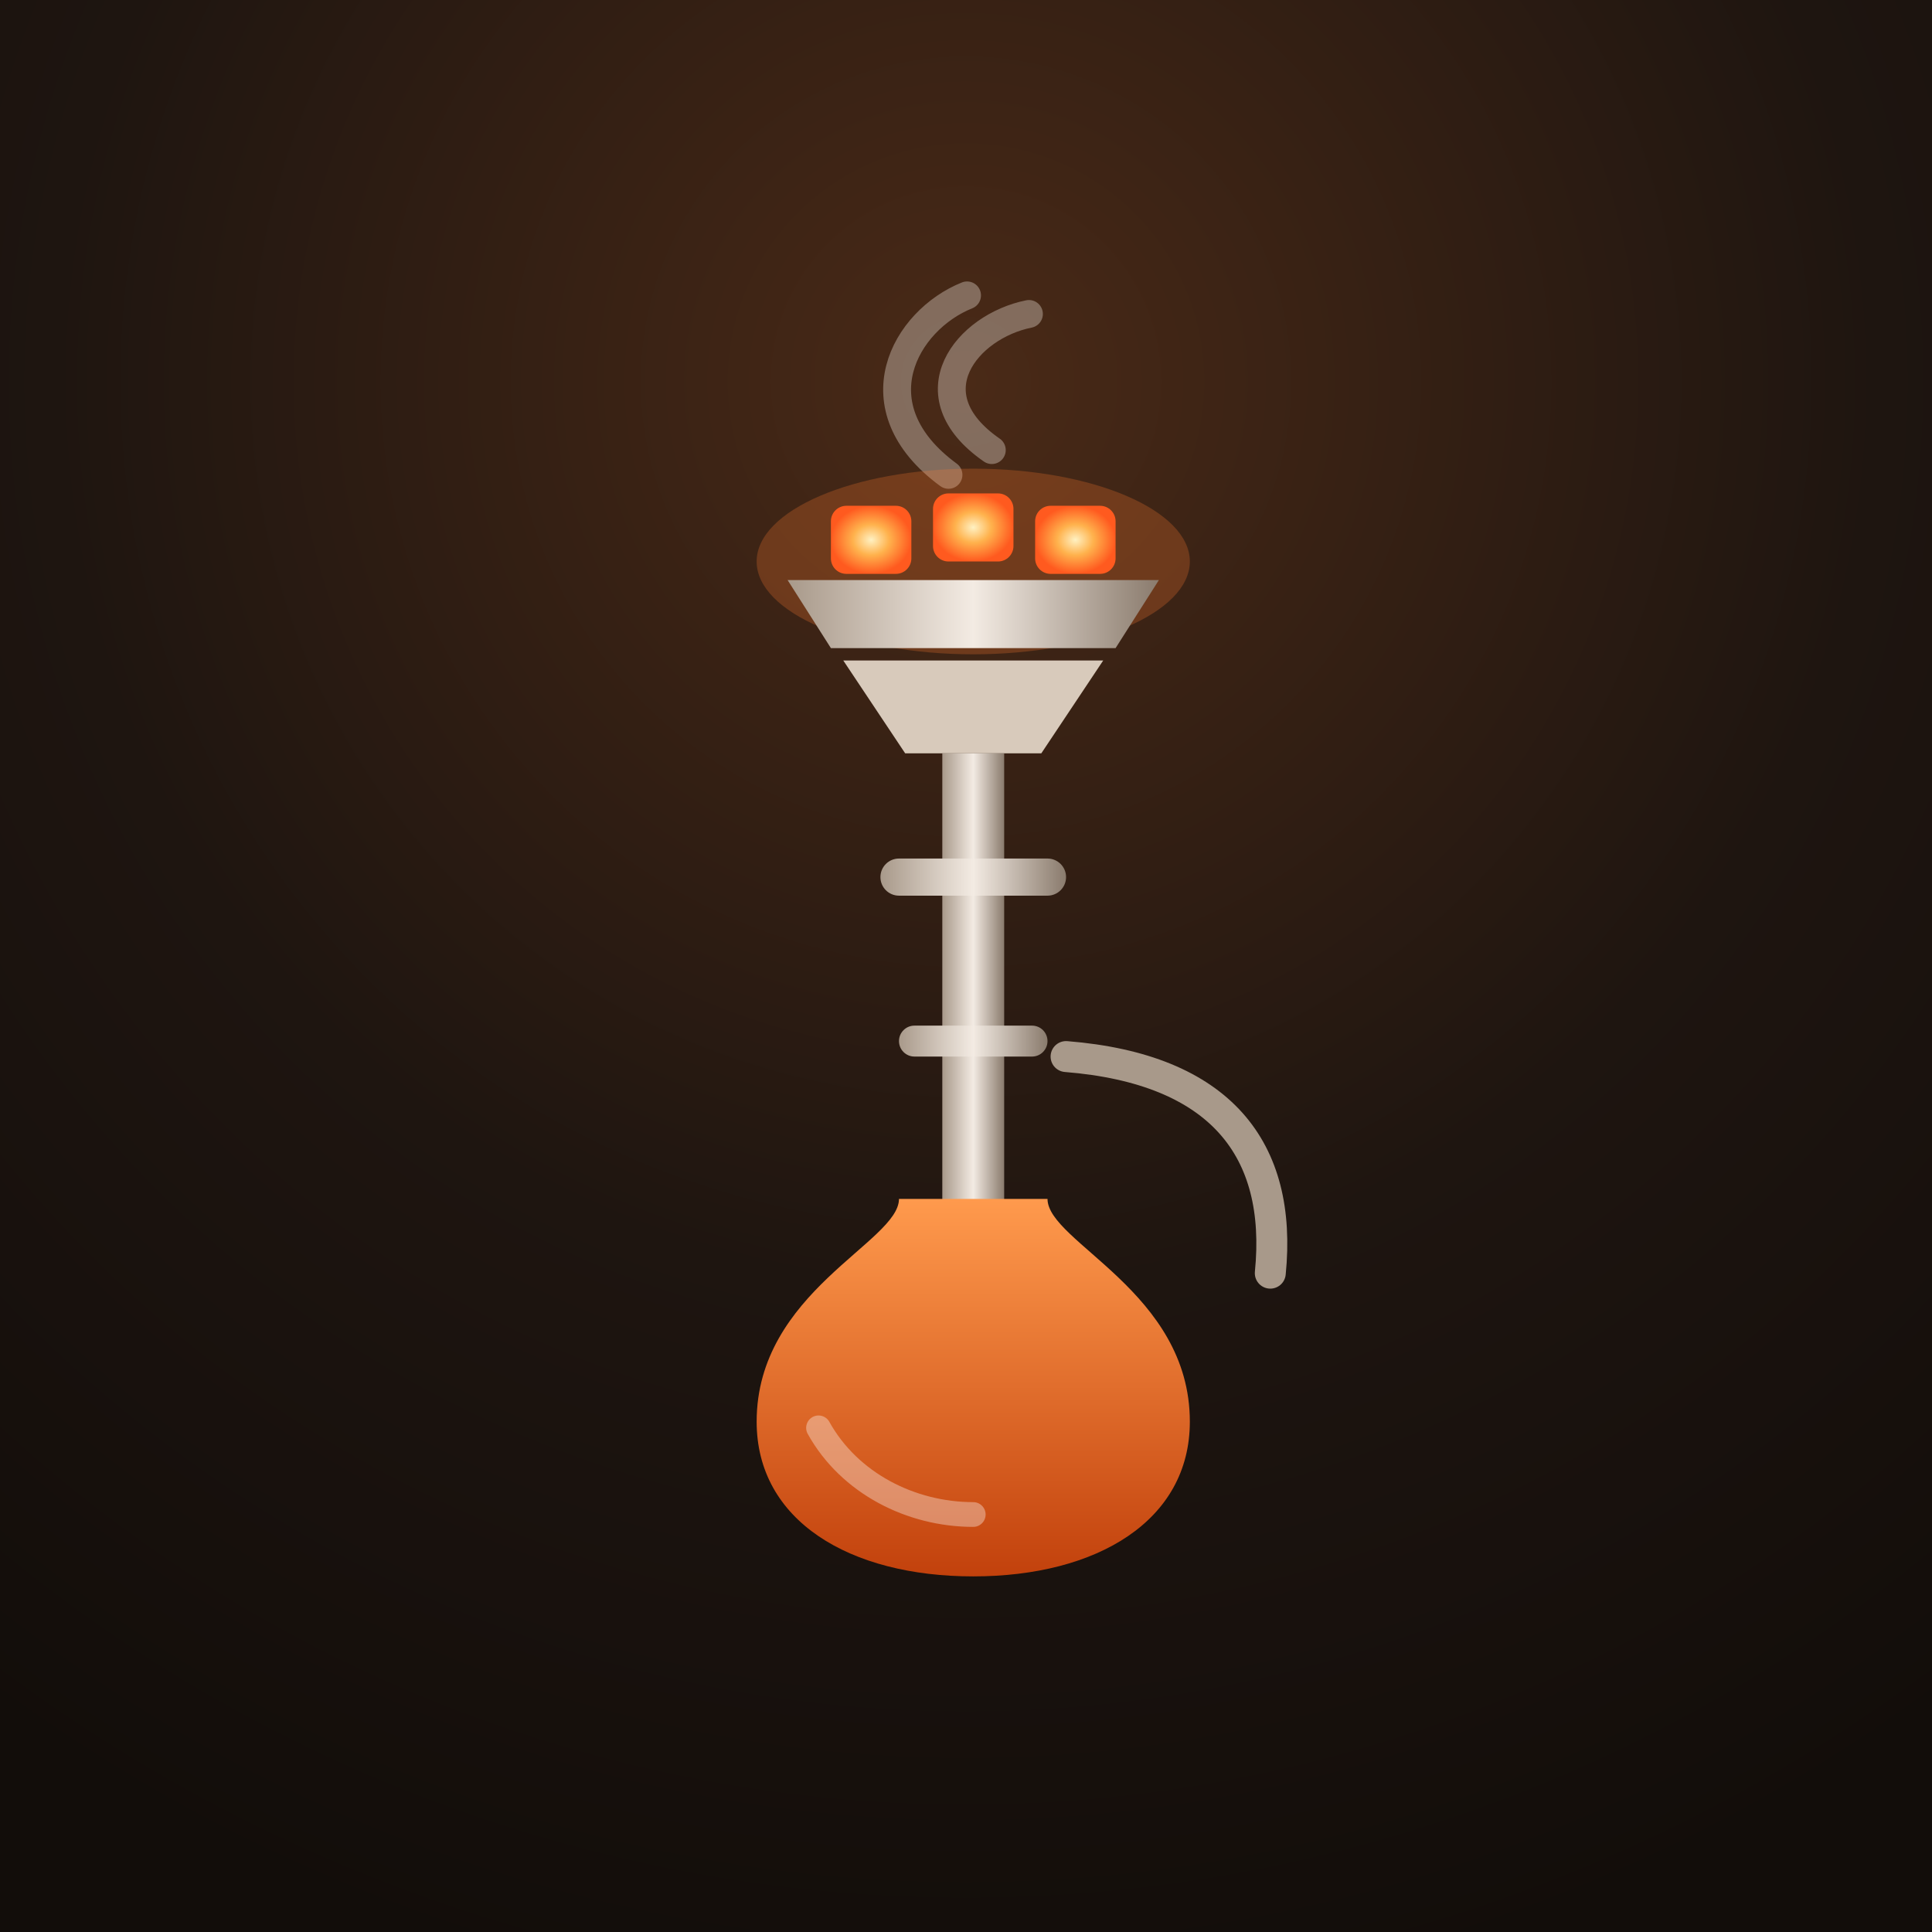
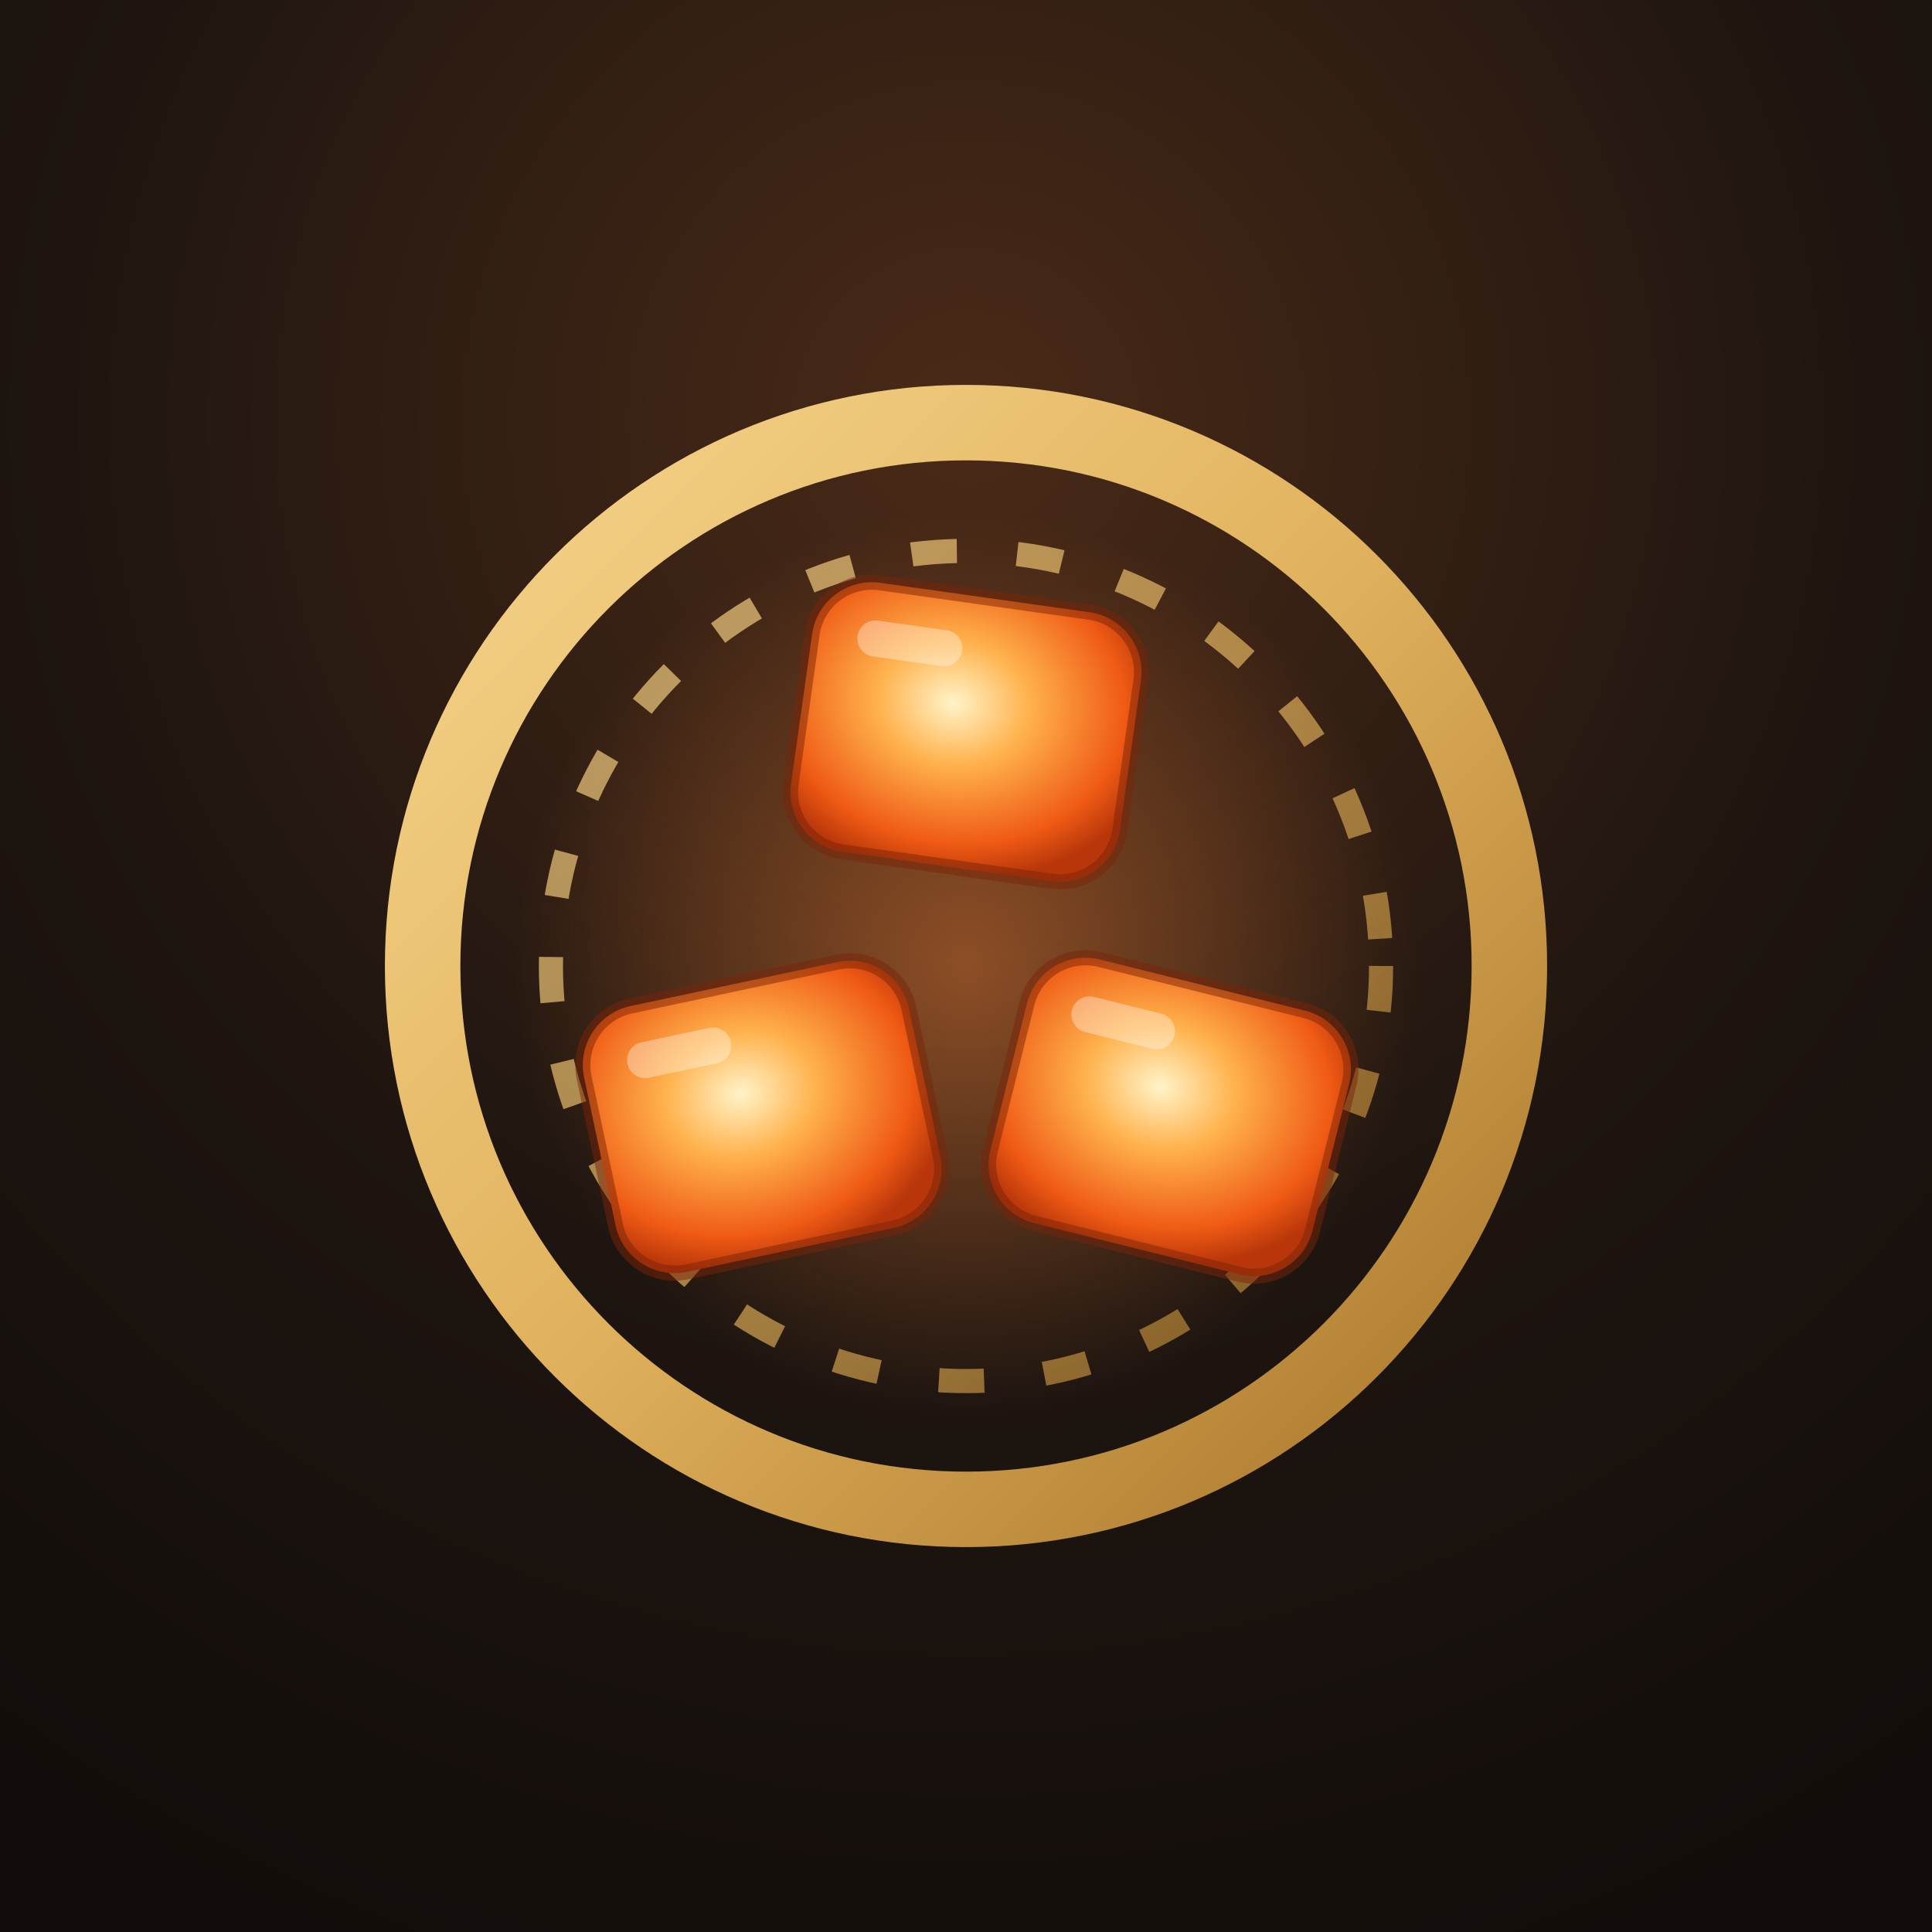
<svg xmlns="http://www.w3.org/2000/svg" viewBox="0 0 512 512">
  <defs>
-     <radialGradient id="bg" cx="50%" cy="20%" r="85%">
+     <linearGradient id="gold" x1="0" y1="0" x2="1" y2="1">
+       <stop offset="0" stop-color="#f6d58c" />
+       <stop offset=".5" stop-color="#e0b15c" />
+       <stop offset="1" stop-color="#a8752a" />
+     </linearGradient>
+     <radialGradient id="ember" cx="45%" cy="40%" r="65%">
+       <stop offset="0" stop-color="#fff3c9" />
+       <stop offset=".35" stop-color="#ffb24d" />
+       <stop offset=".8" stop-color="#ef5a14" />
+       <stop offset="1" stop-color="#b8360a" />
+     </radialGradient>
+     <radialGradient id="glow" cx="50%" cy="50%" r="50%">
+       <stop offset="0" stop-color="#ff8a3d" stop-opacity=".45" />
+       <stop offset="1" stop-color="#ff8a3d" stop-opacity="0" />
+     </radialGradient>
+     <radialGradient id="bg" cx="50%" cy="22%" r="85%">
      <stop offset="0" stop-color="#4a2a17" />
      <stop offset=".55" stop-color="#1e1510" />
      <stop offset="1" stop-color="#120d0a" />
    </radialGradient>
-     <linearGradient id="metal" x1="0" y1="0" x2="1" y2="0">
-       <stop offset="0" stop-color="#a8998a" />
-       <stop offset=".5" stop-color="#f3ebe3" />
-       <stop offset="1" stop-color="#8a7b6d" />
-     </linearGradient>
-     <linearGradient id="glass" x1="0" y1="0" x2="0" y2="1">
-       <stop offset="0" stop-color="#ff9a4d" />
-       <stop offset="1" stop-color="#c2410c" />
-     </linearGradient>
-     <radialGradient id="coal" cx="50%" cy="50%" r="50%">
-       <stop offset="0" stop-color="#fff1c2" />
-       <stop offset=".45" stop-color="#ffb24d" />
-       <stop offset="1" stop-color="#ff5a1f" />
-     </radialGradient>
  </defs>
  <rect width="512" height="512" fill="url(#bg)" />
-   <g transform="translate(48 34) scale(.82)">
-     <path d="M262 104c-26-18-8-40 12-44M248 112c-30-22-14-50 6-58" fill="none" stroke="#f3ebe3" stroke-opacity=".35" stroke-width="9" stroke-linecap="round" />
-     <ellipse cx="256" cy="140" rx="70" ry="30" fill="#ff7a2e" opacity=".25" />
-     <rect x="210" y="122" width="26" height="22" rx="5" fill="url(#coal)" />
-     <rect x="243" y="118" width="26" height="22" rx="5" fill="url(#coal)" />
-     <rect x="276" y="122" width="26" height="22" rx="5" fill="url(#coal)" />
-     <path d="M196 146h120l-14 22H210z" fill="url(#metal)" />
-     <path d="M214 172h84l-20 30h-44z" fill="#d8cabb" />
-     <rect x="246" y="202" width="20" height="150" fill="url(#metal)" />
-     <rect x="226" y="236" width="60" height="12" rx="6" fill="url(#metal)" />
-     <rect x="232" y="290" width="48" height="10" rx="5" fill="url(#metal)" />
-     <path d="M286 300c50 4 70 30 66 70" fill="none" stroke="#a8998a" stroke-width="10" stroke-linecap="round" />
-     <path d="M232 346h48c0 14 46 30 46 72 0 32-30 50-70 50s-70-18-70-50c0-42 46-58 46-72z" fill="url(#glass)" />
-     <path d="M206 420c10 18 30 28 50 28" fill="none" stroke="#fff" stroke-opacity=".35" stroke-width="8" stroke-linecap="round" />
+   <g transform="translate(56 56) scale(4)">
+     <circle cx="50" cy="50" r="30" fill="url(#glow)" />
+     <circle cx="50" cy="50" r="36" fill="none" stroke="url(#gold)" stroke-width="5" />
+     <circle cx="50" cy="50" r="27.5" fill="none" stroke="url(#gold)" stroke-width="1.6" stroke-dasharray="3 4" opacity=".7" />
+     <g stroke="#7a2508" stroke-width="1" stroke-opacity=".5">
+       <rect x="39" y="25.5" width="22" height="18" rx="4" fill="url(#ember)" transform="rotate(8 50 34.5)" />
+       <rect x="25.5" y="51" width="22" height="18" rx="4" fill="url(#ember)" transform="rotate(-12 36.5 60)" />
+       <rect x="52.5" y="51" width="22" height="18" rx="4" fill="url(#ember)" transform="rotate(14 63.5 60)" />
+     </g>
+     <g fill="#fff" opacity=".35">
+       <rect x="42" y="28" width="7" height="2.4" rx="1.2" transform="rotate(8 50 34.5)" />
+       <rect x="28.5" y="53.5" width="7" height="2.4" rx="1.2" transform="rotate(-12 36.5 60)" />
+       <rect x="55.5" y="53.5" width="7" height="2.4" rx="1.2" transform="rotate(14 63.5 60)" />
+     </g>
  </g>
</svg>
